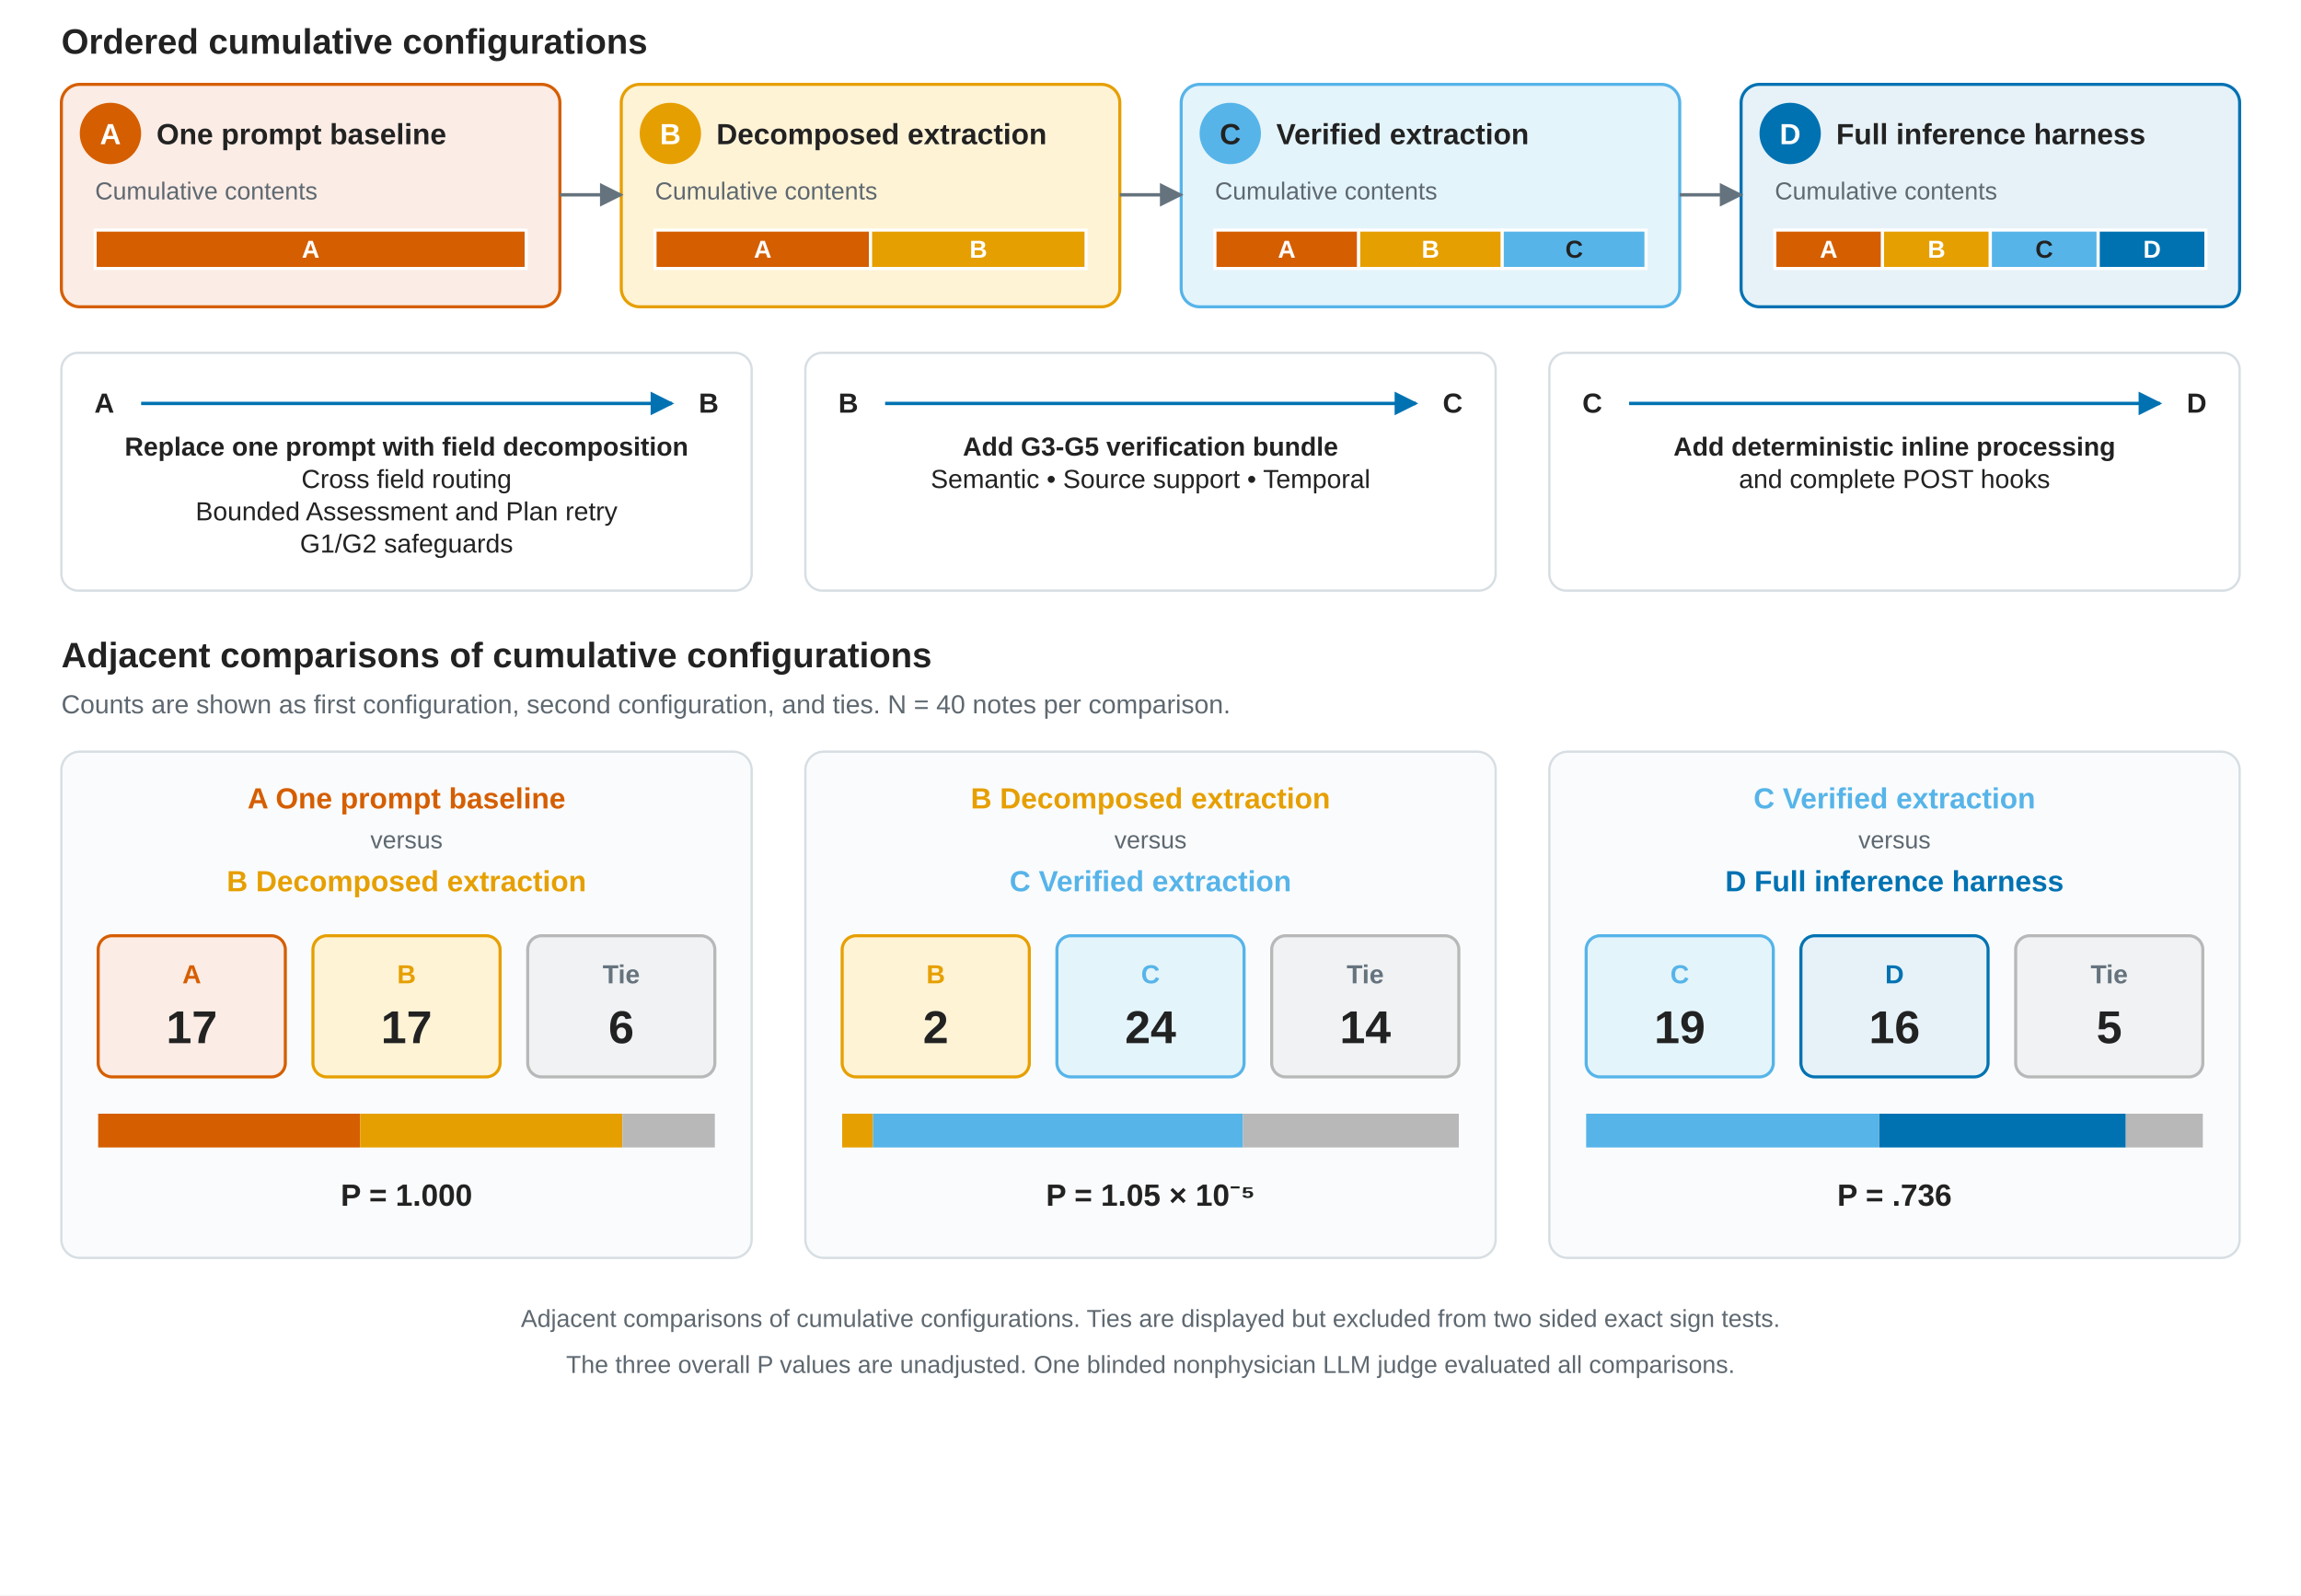
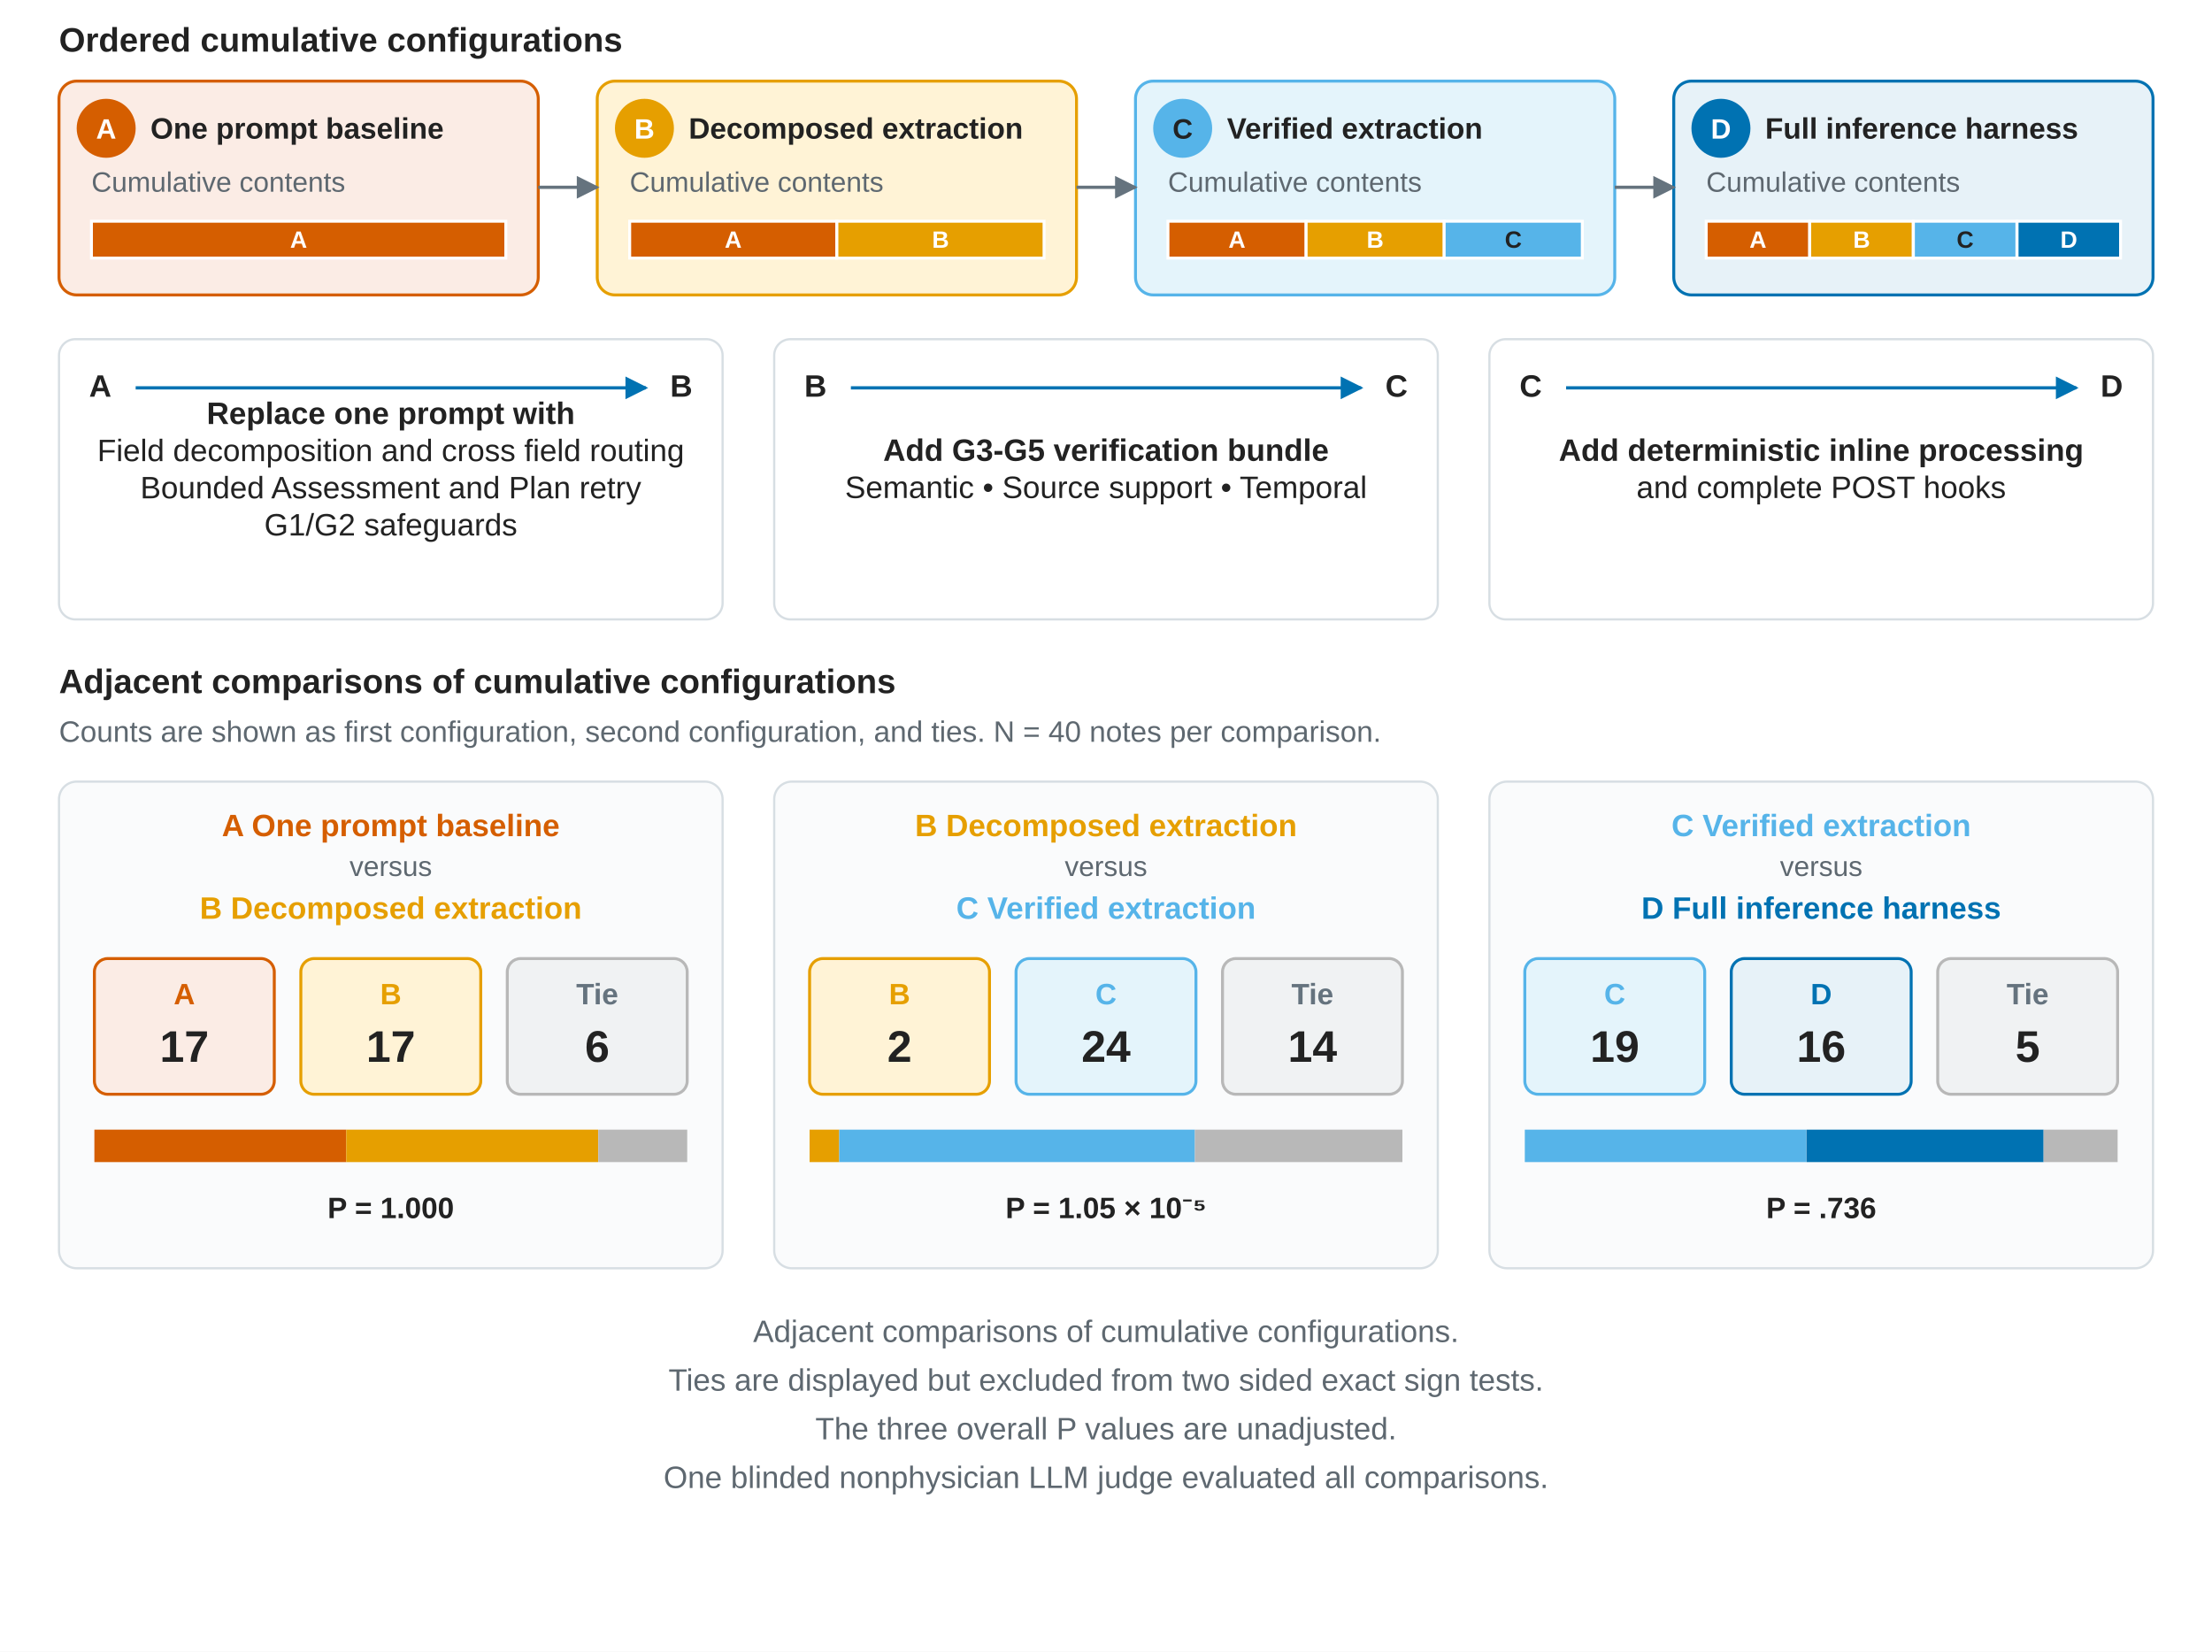
- <svg xmlns="http://www.w3.org/2000/svg" width="1500" height="1040" viewBox="0 0 1500 1040">
-   <rect x="0" y="0" width="1500" height="1040" fill="#FFFFFF" />
+ <svg xmlns="http://www.w3.org/2000/svg" width="1500" height="1120" viewBox="0 0 1500 1120">
+   <rect x="0" y="0" width="1500" height="1120" fill="#FFFFFF" />
  <defs>
    <marker id="arrow" viewBox="0 0 10 10" refX="9" refY="5" markerWidth="7" markerHeight="7" orient="auto-start-reverse">
      <path d="M0 0 L10 5 L0 10 z" fill="#65737E" />
    </marker>
    <marker id="arrow-blue" viewBox="0 0 10 10" refX="9" refY="5" markerWidth="7" markerHeight="7" orient="auto-start-reverse">
      <path d="M0 0 L10 5 L0 10 z" fill="#0072B2" />
    </marker>
    <marker id="arrow-purple" viewBox="0 0 10 10" refX="9" refY="5" markerWidth="7" markerHeight="7" orient="auto-start-reverse">
      <path d="M0 0 L10 5 L0 10 z" fill="#7A5FA8" />
    </marker>
    <marker id="arrow-green" viewBox="0 0 10 10" refX="9" refY="5" markerWidth="7" markerHeight="7" orient="auto-start-reverse">
      <path d="M0 0 L10 5 L0 10 z" fill="#009E73" />
    </marker>
    <marker id="arrow-orange" viewBox="0 0 10 10" refX="9" refY="5" markerWidth="7" markerHeight="7" orient="auto-start-reverse">
      <path d="M0 0 L10 5 L0 10 z" fill="#D55E00" />
    </marker>
  </defs>
  <g font-family="Arial, Helvetica, sans-serif" fill="#222222">
    <text x="40.0" y="35.0" text-anchor="start" font-size="23" font-weight="700" fill="#222222">Ordered cumulative configurations</text>
    <rect x="40.0" y="55.0" width="325.0" height="145.0" rx="12" fill="#FBECE5" stroke="#D55E00" stroke-width="2" />
    <circle cx="72.0" cy="87.0" r="20" fill="#D55E00" />
    <text x="72.0" y="94.0" text-anchor="middle" font-size="19" font-weight="700" fill="white">A</text>
-     <text x="102.0" y="94.0" text-anchor="start" font-size="19" font-weight="700" fill="#222222">One prompt baseline</text>
-     <text x="62.0" y="130.0" text-anchor="start" font-size="16" font-weight="400" fill="#5E6870">Cumulative contents</text>
+     <text x="102.0" y="94.0" text-anchor="start" font-size="20" font-weight="700" fill="#222222">One prompt baseline</text>
+     <text x="62.0" y="130.0" text-anchor="start" font-size="19" font-weight="400" fill="#5E6870">Cumulative contents</text>
    <rect x="62.0" y="150.0" width="281.0" height="25" fill="#D55E00" stroke="white" stroke-width="2" />
    <text x="202.5" y="168.0" text-anchor="middle" font-size="16" font-weight="700" fill="white">A</text>
    <rect x="405.0" y="55.0" width="325.0" height="145.0" rx="12" fill="#FFF3D6" stroke="#E69F00" stroke-width="2" />
    <circle cx="437.0" cy="87.0" r="20" fill="#E69F00" />
    <text x="437.0" y="94.0" text-anchor="middle" font-size="19" font-weight="700" fill="white">B</text>
-     <text x="467.0" y="94.0" text-anchor="start" font-size="19" font-weight="700" fill="#222222">Decomposed extraction</text>
-     <text x="427.0" y="130.0" text-anchor="start" font-size="16" font-weight="400" fill="#5E6870">Cumulative contents</text>
+     <text x="467.0" y="94.0" text-anchor="start" font-size="20" font-weight="700" fill="#222222">Decomposed extraction</text>
+     <text x="427.0" y="130.0" text-anchor="start" font-size="19" font-weight="400" fill="#5E6870">Cumulative contents</text>
    <rect x="427.0" y="150.0" width="140.5" height="25" fill="#D55E00" stroke="white" stroke-width="2" />
    <text x="497.2" y="168.0" text-anchor="middle" font-size="16" font-weight="700" fill="white">A</text>
    <rect x="567.5" y="150.0" width="140.5" height="25" fill="#E69F00" stroke="white" stroke-width="2" />
    <text x="637.8" y="168.0" text-anchor="middle" font-size="16" font-weight="700" fill="white">B</text>
    <line x1="365.0" y1="127.0" x2="405.0" y2="127.0" stroke="#65737E" stroke-width="2.2" marker-end="url(#arrow)" />
    <rect x="770.0" y="55.0" width="325.0" height="145.0" rx="12" fill="#E4F4FB" stroke="#56B4E9" stroke-width="2" />
    <circle cx="802.0" cy="87.0" r="20" fill="#56B4E9" />
    <text x="802.0" y="94.0" text-anchor="middle" font-size="19" font-weight="700" fill="#222222">C</text>
-     <text x="832.0" y="94.0" text-anchor="start" font-size="19" font-weight="700" fill="#222222">Verified extraction</text>
-     <text x="792.0" y="130.0" text-anchor="start" font-size="16" font-weight="400" fill="#5E6870">Cumulative contents</text>
+     <text x="832.0" y="94.0" text-anchor="start" font-size="20" font-weight="700" fill="#222222">Verified extraction</text>
+     <text x="792.0" y="130.0" text-anchor="start" font-size="19" font-weight="400" fill="#5E6870">Cumulative contents</text>
    <rect x="792.0" y="150.0" width="93.7" height="25" fill="#D55E00" stroke="white" stroke-width="2" />
    <text x="838.8" y="168.0" text-anchor="middle" font-size="16" font-weight="700" fill="white">A</text>
    <rect x="885.7" y="150.0" width="93.7" height="25" fill="#E69F00" stroke="white" stroke-width="2" />
    <text x="932.5" y="168.0" text-anchor="middle" font-size="16" font-weight="700" fill="white">B</text>
    <rect x="979.3" y="150.0" width="93.7" height="25" fill="#56B4E9" stroke="white" stroke-width="2" />
    <text x="1026.2" y="168.0" text-anchor="middle" font-size="16" font-weight="700" fill="#222222">C</text>
    <line x1="730.0" y1="127.0" x2="770.0" y2="127.0" stroke="#65737E" stroke-width="2.2" marker-end="url(#arrow)" />
    <rect x="1135.0" y="55.0" width="325.0" height="145.0" rx="12" fill="#E7F2F8" stroke="#0072B2" stroke-width="2" />
    <circle cx="1167.0" cy="87.0" r="20" fill="#0072B2" />
    <text x="1167.0" y="94.0" text-anchor="middle" font-size="19" font-weight="700" fill="white">D</text>
-     <text x="1197.0" y="94.0" text-anchor="start" font-size="19" font-weight="700" fill="#222222">Full inference harness</text>
-     <text x="1157.0" y="130.0" text-anchor="start" font-size="16" font-weight="400" fill="#5E6870">Cumulative contents</text>
+     <text x="1197.0" y="94.0" text-anchor="start" font-size="20" font-weight="700" fill="#222222">Full inference harness</text>
+     <text x="1157.0" y="130.0" text-anchor="start" font-size="19" font-weight="400" fill="#5E6870">Cumulative contents</text>
    <rect x="1157.0" y="150.0" width="70.2" height="25" fill="#D55E00" stroke="white" stroke-width="2" />
    <text x="1192.1" y="168.0" text-anchor="middle" font-size="16" font-weight="700" fill="white">A</text>
    <rect x="1227.2" y="150.0" width="70.2" height="25" fill="#E69F00" stroke="white" stroke-width="2" />
    <text x="1262.4" y="168.0" text-anchor="middle" font-size="16" font-weight="700" fill="white">B</text>
    <rect x="1297.5" y="150.0" width="70.2" height="25" fill="#56B4E9" stroke="white" stroke-width="2" />
    <text x="1332.6" y="168.0" text-anchor="middle" font-size="16" font-weight="700" fill="#222222">C</text>
    <rect x="1367.8" y="150.0" width="70.2" height="25" fill="#0072B2" stroke="white" stroke-width="2" />
    <text x="1402.9" y="168.0" text-anchor="middle" font-size="16" font-weight="700" fill="white">D</text>
    <line x1="1095.0" y1="127.0" x2="1135.0" y2="127.0" stroke="#65737E" stroke-width="2.2" marker-end="url(#arrow)" />
-     <rect x="40.0" y="230.0" width="450.0" height="155.0" rx="11" fill="white" stroke="#D7DEE3" stroke-width="1.5" />
-     <text x="68.0" y="269.0" text-anchor="middle" font-size="18" font-weight="700" fill="#222222">A</text>
-     <text x="462.0" y="269.0" text-anchor="middle" font-size="18" font-weight="700" fill="#222222">B</text>
+     <rect x="40.0" y="230.0" width="450.0" height="190.0" rx="11" fill="white" stroke="#D7DEE3" stroke-width="1.5" />
+     <text x="68.0" y="269.0" text-anchor="middle" font-size="21" font-weight="700" fill="#222222">A</text>
+     <text x="462.0" y="269.0" text-anchor="middle" font-size="21" font-weight="700" fill="#222222">B</text>
    <line x1="92.0" y1="263.0" x2="438.0" y2="263.0" stroke="#0072B2" stroke-width="2.2" marker-end="url(#arrow-blue)" />
-     <text x="265.0" y="297.0" text-anchor="middle" font-size="17" font-weight="700" fill="#222222">Replace one prompt with field decomposition</text>
-     <text x="265.0" y="318.1" text-anchor="middle" font-size="17" font-weight="400" fill="#222222">Cross field routing</text>
-     <text x="265.0" y="339.2" text-anchor="middle" font-size="17" font-weight="400" fill="#222222">Bounded Assessment and Plan retry</text>
-     <text x="265.0" y="360.2" text-anchor="middle" font-size="17" font-weight="400" fill="#222222">G1/G2 safeguards</text>
-     <rect x="525.0" y="230.0" width="450.0" height="155.0" rx="11" fill="white" stroke="#D7DEE3" stroke-width="1.5" />
-     <text x="553.0" y="269.0" text-anchor="middle" font-size="18" font-weight="700" fill="#222222">B</text>
-     <text x="947.0" y="269.0" text-anchor="middle" font-size="18" font-weight="700" fill="#222222">C</text>
+     <text x="265.0" y="287.5" text-anchor="middle" font-size="21" font-weight="700" fill="#222222">Replace one prompt with</text>
+     <text x="265.0" y="312.7" text-anchor="middle" font-size="21" font-weight="400" fill="#222222">Field decomposition and cross field routing</text>
+     <text x="265.0" y="337.9" text-anchor="middle" font-size="21" font-weight="400" fill="#222222">Bounded Assessment and Plan retry</text>
+     <text x="265.0" y="363.1" text-anchor="middle" font-size="21" font-weight="400" fill="#222222">G1/G2 safeguards</text>
+     <rect x="525.0" y="230.0" width="450.0" height="190.0" rx="11" fill="white" stroke="#D7DEE3" stroke-width="1.5" />
+     <text x="553.0" y="269.0" text-anchor="middle" font-size="21" font-weight="700" fill="#222222">B</text>
+     <text x="947.0" y="269.0" text-anchor="middle" font-size="21" font-weight="700" fill="#222222">C</text>
    <line x1="577.0" y1="263.0" x2="923.0" y2="263.0" stroke="#0072B2" stroke-width="2.2" marker-end="url(#arrow-blue)" />
-     <text x="750.0" y="297.0" text-anchor="middle" font-size="17" font-weight="700" fill="#222222">Add G3-G5 verification bundle</text>
-     <text x="750.0" y="318.1" text-anchor="middle" font-size="17" font-weight="400" fill="#222222">Semantic   •   Source support   •   Temporal</text>
-     <rect x="1010.0" y="230.0" width="450.0" height="155.0" rx="11" fill="white" stroke="#D7DEE3" stroke-width="1.5" />
-     <text x="1038.0" y="269.0" text-anchor="middle" font-size="18" font-weight="700" fill="#222222">C</text>
-     <text x="1432.0" y="269.0" text-anchor="middle" font-size="18" font-weight="700" fill="#222222">D</text>
+     <text x="750.0" y="312.5" text-anchor="middle" font-size="21" font-weight="700" fill="#222222">Add G3-G5 verification bundle</text>
+     <text x="750.0" y="337.7" text-anchor="middle" font-size="21" font-weight="400" fill="#222222">Semantic   •   Source support   •   Temporal</text>
+     <rect x="1010.0" y="230.0" width="450.0" height="190.0" rx="11" fill="white" stroke="#D7DEE3" stroke-width="1.5" />
+     <text x="1038.0" y="269.0" text-anchor="middle" font-size="21" font-weight="700" fill="#222222">C</text>
+     <text x="1432.0" y="269.0" text-anchor="middle" font-size="21" font-weight="700" fill="#222222">D</text>
    <line x1="1062.0" y1="263.0" x2="1408.0" y2="263.0" stroke="#0072B2" stroke-width="2.2" marker-end="url(#arrow-blue)" />
-     <text x="1235.0" y="297.0" text-anchor="middle" font-size="17" font-weight="700" fill="#222222">Add deterministic inline processing</text>
-     <text x="1235.0" y="318.1" text-anchor="middle" font-size="17" font-weight="400" fill="#222222">and complete POST hooks</text>
-     <text x="40.0" y="435.0" text-anchor="start" font-size="23" font-weight="700" fill="#222222">Adjacent comparisons of cumulative configurations</text>
-     <text x="40.0" y="465.0" text-anchor="start" font-size="17" font-weight="400" fill="#5E6870">Counts are shown as first configuration, second configuration, and ties. N = 40 notes per comparison.</text>
-     <rect x="40.0" y="490.0" width="450.0" height="330.0" rx="12" fill="#FAFBFC" stroke="#D7DEE3" stroke-width="1.5" />
-     <text x="265.0" y="527.0" text-anchor="middle" font-size="19" font-weight="700" fill="#D55E00">A  One prompt baseline</text>
-     <text x="265.0" y="553.0" text-anchor="middle" font-size="16" font-weight="400" fill="#5E6870">versus</text>
-     <text x="265.0" y="581.0" text-anchor="middle" font-size="19" font-weight="700" fill="#E69F00">B  Decomposed extraction</text>
-     <rect x="64.0" y="610.0" width="122.0" height="92.0" rx="9" fill="#FBECE5" stroke="#D55E00" stroke-width="2" />
-     <text x="125.0" y="641.0" text-anchor="middle" font-size="17" font-weight="700" fill="#D55E00">A</text>
-     <text x="125.0" y="680.0" text-anchor="middle" font-size="30" font-weight="700" fill="#222222">17</text>
-     <rect x="204.0" y="610.0" width="122.0" height="92.0" rx="9" fill="#FFF3D6" stroke="#E69F00" stroke-width="2" />
-     <text x="265.0" y="641.0" text-anchor="middle" font-size="17" font-weight="700" fill="#E69F00">B</text>
-     <text x="265.0" y="680.0" text-anchor="middle" font-size="30" font-weight="700" fill="#222222">17</text>
-     <rect x="344.0" y="610.0" width="122.0" height="92.0" rx="9" fill="#F0F2F3" stroke="#B8B8B8" stroke-width="2" />
-     <text x="405.0" y="641.0" text-anchor="middle" font-size="17" font-weight="700" fill="#65737E">Tie</text>
-     <text x="405.0" y="680.0" text-anchor="middle" font-size="30" font-weight="700" fill="#222222">6</text>
-     <rect x="64.0" y="726.0" width="170.8" height="22" fill="#D55E00" />
-     <rect x="234.8" y="726.0" width="170.8" height="22" fill="#E69F00" />
-     <rect x="405.7" y="726.0" width="60.3" height="22" fill="#B8B8B8" />
-     <text x="265.0" y="786.0" text-anchor="middle" font-size="20" font-weight="700" fill="#222222">P = 1.000</text>
-     <rect x="525.0" y="490.0" width="450.0" height="330.0" rx="12" fill="#FAFBFC" stroke="#D7DEE3" stroke-width="1.5" />
-     <text x="750.0" y="527.0" text-anchor="middle" font-size="19" font-weight="700" fill="#E69F00">B  Decomposed extraction</text>
-     <text x="750.0" y="553.0" text-anchor="middle" font-size="16" font-weight="400" fill="#5E6870">versus</text>
-     <text x="750.0" y="581.0" text-anchor="middle" font-size="19" font-weight="700" fill="#56B4E9">C  Verified extraction</text>
-     <rect x="549.0" y="610.0" width="122.0" height="92.0" rx="9" fill="#FFF3D6" stroke="#E69F00" stroke-width="2" />
-     <text x="610.0" y="641.0" text-anchor="middle" font-size="17" font-weight="700" fill="#E69F00">B</text>
-     <text x="610.0" y="680.0" text-anchor="middle" font-size="30" font-weight="700" fill="#222222">2</text>
-     <rect x="689.0" y="610.0" width="122.0" height="92.0" rx="9" fill="#E4F4FB" stroke="#56B4E9" stroke-width="2" />
-     <text x="750.0" y="641.0" text-anchor="middle" font-size="17" font-weight="700" fill="#56B4E9">C</text>
-     <text x="750.0" y="680.0" text-anchor="middle" font-size="30" font-weight="700" fill="#222222">24</text>
-     <rect x="829.0" y="610.0" width="122.0" height="92.0" rx="9" fill="#F0F2F3" stroke="#B8B8B8" stroke-width="2" />
-     <text x="890.0" y="641.0" text-anchor="middle" font-size="17" font-weight="700" fill="#65737E">Tie</text>
-     <text x="890.0" y="680.0" text-anchor="middle" font-size="30" font-weight="700" fill="#222222">14</text>
-     <rect x="549.0" y="726.0" width="20.1" height="22" fill="#E69F00" />
-     <rect x="569.1" y="726.0" width="241.2" height="22" fill="#56B4E9" />
-     <rect x="810.3" y="726.0" width="140.7" height="22" fill="#B8B8B8" />
-     <text x="750.0" y="786.0" text-anchor="middle" font-size="20" font-weight="700" fill="#222222">P = 1.05 × 10⁻⁵</text>
-     <rect x="1010.0" y="490.0" width="450.0" height="330.0" rx="12" fill="#FAFBFC" stroke="#D7DEE3" stroke-width="1.5" />
-     <text x="1235.0" y="527.0" text-anchor="middle" font-size="19" font-weight="700" fill="#56B4E9">C  Verified extraction</text>
-     <text x="1235.0" y="553.0" text-anchor="middle" font-size="16" font-weight="400" fill="#5E6870">versus</text>
-     <text x="1235.0" y="581.0" text-anchor="middle" font-size="19" font-weight="700" fill="#0072B2">D  Full inference harness</text>
-     <rect x="1034.0" y="610.0" width="122.0" height="92.0" rx="9" fill="#E4F4FB" stroke="#56B4E9" stroke-width="2" />
-     <text x="1095.0" y="641.0" text-anchor="middle" font-size="17" font-weight="700" fill="#56B4E9">C</text>
-     <text x="1095.0" y="680.0" text-anchor="middle" font-size="30" font-weight="700" fill="#222222">19</text>
-     <rect x="1174.0" y="610.0" width="122.0" height="92.0" rx="9" fill="#E7F2F8" stroke="#0072B2" stroke-width="2" />
-     <text x="1235.0" y="641.0" text-anchor="middle" font-size="17" font-weight="700" fill="#0072B2">D</text>
-     <text x="1235.0" y="680.0" text-anchor="middle" font-size="30" font-weight="700" fill="#222222">16</text>
-     <rect x="1314.0" y="610.0" width="122.0" height="92.0" rx="9" fill="#F0F2F3" stroke="#B8B8B8" stroke-width="2" />
-     <text x="1375.0" y="641.0" text-anchor="middle" font-size="17" font-weight="700" fill="#65737E">Tie</text>
-     <text x="1375.0" y="680.0" text-anchor="middle" font-size="30" font-weight="700" fill="#222222">5</text>
-     <rect x="1034.0" y="726.0" width="190.9" height="22" fill="#56B4E9" />
-     <rect x="1225.0" y="726.0" width="160.8" height="22" fill="#0072B2" />
-     <rect x="1385.8" y="726.0" width="50.2" height="22" fill="#B8B8B8" />
-     <text x="1235.0" y="786.0" text-anchor="middle" font-size="20" font-weight="700" fill="#222222">P = .736</text>
-     <text x="750.0" y="865.0" text-anchor="middle" font-size="16" font-weight="400" fill="#5E6870">Adjacent comparisons of cumulative configurations. Ties are displayed but excluded from two sided exact sign tests.</text>
-     <text x="750.0" y="895.0" text-anchor="middle" font-size="16" font-weight="400" fill="#5E6870">The three overall P values are unadjusted. One blinded nonphysician LLM judge evaluated all comparisons.</text>
+     <text x="1235.0" y="312.5" text-anchor="middle" font-size="21" font-weight="700" fill="#222222">Add deterministic inline processing</text>
+     <text x="1235.0" y="337.7" text-anchor="middle" font-size="21" font-weight="400" fill="#222222">and complete POST hooks</text>
+     <text x="40.0" y="470.0" text-anchor="start" font-size="23" font-weight="700" fill="#222222">Adjacent comparisons of cumulative configurations</text>
+     <text x="40.0" y="503.0" text-anchor="start" font-size="20" font-weight="400" fill="#5E6870">Counts are shown as first configuration, second configuration, and ties. N = 40 notes per comparison.</text>
+     <rect x="40.0" y="530.0" width="450.0" height="330.0" rx="12" fill="#FAFBFC" stroke="#D7DEE3" stroke-width="1.5" />
+     <text x="265.0" y="567.0" text-anchor="middle" font-size="21" font-weight="700" fill="#D55E00">A  One prompt baseline</text>
+     <text x="265.0" y="594.0" text-anchor="middle" font-size="19" font-weight="400" fill="#5E6870">versus</text>
+     <text x="265.0" y="623.0" text-anchor="middle" font-size="21" font-weight="700" fill="#E69F00">B  Decomposed extraction</text>
+     <rect x="64.0" y="650.0" width="122.0" height="92.0" rx="9" fill="#FBECE5" stroke="#D55E00" stroke-width="2" />
+     <text x="125.0" y="681.0" text-anchor="middle" font-size="20" font-weight="700" fill="#D55E00">A</text>
+     <text x="125.0" y="720.0" text-anchor="middle" font-size="30" font-weight="700" fill="#222222">17</text>
+     <rect x="204.0" y="650.0" width="122.0" height="92.0" rx="9" fill="#FFF3D6" stroke="#E69F00" stroke-width="2" />
+     <text x="265.0" y="681.0" text-anchor="middle" font-size="20" font-weight="700" fill="#E69F00">B</text>
+     <text x="265.0" y="720.0" text-anchor="middle" font-size="30" font-weight="700" fill="#222222">17</text>
+     <rect x="344.0" y="650.0" width="122.0" height="92.0" rx="9" fill="#F0F2F3" stroke="#B8B8B8" stroke-width="2" />
+     <text x="405.0" y="681.0" text-anchor="middle" font-size="20" font-weight="700" fill="#65737E">Tie</text>
+     <text x="405.0" y="720.0" text-anchor="middle" font-size="30" font-weight="700" fill="#222222">6</text>
+     <rect x="64.0" y="766.0" width="170.8" height="22" fill="#D55E00" />
+     <rect x="234.8" y="766.0" width="170.8" height="22" fill="#E69F00" />
+     <rect x="405.7" y="766.0" width="60.3" height="22" fill="#B8B8B8" />
+     <text x="265.0" y="826.0" text-anchor="middle" font-size="20" font-weight="700" fill="#222222">P = 1.000</text>
+     <rect x="525.0" y="530.0" width="450.0" height="330.0" rx="12" fill="#FAFBFC" stroke="#D7DEE3" stroke-width="1.5" />
+     <text x="750.0" y="567.0" text-anchor="middle" font-size="21" font-weight="700" fill="#E69F00">B  Decomposed extraction</text>
+     <text x="750.0" y="594.0" text-anchor="middle" font-size="19" font-weight="400" fill="#5E6870">versus</text>
+     <text x="750.0" y="623.0" text-anchor="middle" font-size="21" font-weight="700" fill="#56B4E9">C  Verified extraction</text>
+     <rect x="549.0" y="650.0" width="122.0" height="92.0" rx="9" fill="#FFF3D6" stroke="#E69F00" stroke-width="2" />
+     <text x="610.0" y="681.0" text-anchor="middle" font-size="20" font-weight="700" fill="#E69F00">B</text>
+     <text x="610.0" y="720.0" text-anchor="middle" font-size="30" font-weight="700" fill="#222222">2</text>
+     <rect x="689.0" y="650.0" width="122.0" height="92.0" rx="9" fill="#E4F4FB" stroke="#56B4E9" stroke-width="2" />
+     <text x="750.0" y="681.0" text-anchor="middle" font-size="20" font-weight="700" fill="#56B4E9">C</text>
+     <text x="750.0" y="720.0" text-anchor="middle" font-size="30" font-weight="700" fill="#222222">24</text>
+     <rect x="829.0" y="650.0" width="122.0" height="92.0" rx="9" fill="#F0F2F3" stroke="#B8B8B8" stroke-width="2" />
+     <text x="890.0" y="681.0" text-anchor="middle" font-size="20" font-weight="700" fill="#65737E">Tie</text>
+     <text x="890.0" y="720.0" text-anchor="middle" font-size="30" font-weight="700" fill="#222222">14</text>
+     <rect x="549.0" y="766.0" width="20.1" height="22" fill="#E69F00" />
+     <rect x="569.1" y="766.0" width="241.2" height="22" fill="#56B4E9" />
+     <rect x="810.3" y="766.0" width="140.7" height="22" fill="#B8B8B8" />
+     <text x="750.0" y="826.0" text-anchor="middle" font-size="20" font-weight="700" fill="#222222">P = 1.05 × 10⁻⁵</text>
+     <rect x="1010.0" y="530.0" width="450.0" height="330.0" rx="12" fill="#FAFBFC" stroke="#D7DEE3" stroke-width="1.5" />
+     <text x="1235.0" y="567.0" text-anchor="middle" font-size="21" font-weight="700" fill="#56B4E9">C  Verified extraction</text>
+     <text x="1235.0" y="594.0" text-anchor="middle" font-size="19" font-weight="400" fill="#5E6870">versus</text>
+     <text x="1235.0" y="623.0" text-anchor="middle" font-size="21" font-weight="700" fill="#0072B2">D  Full inference harness</text>
+     <rect x="1034.0" y="650.0" width="122.0" height="92.0" rx="9" fill="#E4F4FB" stroke="#56B4E9" stroke-width="2" />
+     <text x="1095.0" y="681.0" text-anchor="middle" font-size="20" font-weight="700" fill="#56B4E9">C</text>
+     <text x="1095.0" y="720.0" text-anchor="middle" font-size="30" font-weight="700" fill="#222222">19</text>
+     <rect x="1174.0" y="650.0" width="122.0" height="92.0" rx="9" fill="#E7F2F8" stroke="#0072B2" stroke-width="2" />
+     <text x="1235.0" y="681.0" text-anchor="middle" font-size="20" font-weight="700" fill="#0072B2">D</text>
+     <text x="1235.0" y="720.0" text-anchor="middle" font-size="30" font-weight="700" fill="#222222">16</text>
+     <rect x="1314.0" y="650.0" width="122.0" height="92.0" rx="9" fill="#F0F2F3" stroke="#B8B8B8" stroke-width="2" />
+     <text x="1375.0" y="681.0" text-anchor="middle" font-size="20" font-weight="700" fill="#65737E">Tie</text>
+     <text x="1375.0" y="720.0" text-anchor="middle" font-size="30" font-weight="700" fill="#222222">5</text>
+     <rect x="1034.0" y="766.0" width="190.9" height="22" fill="#56B4E9" />
+     <rect x="1225.0" y="766.0" width="160.8" height="22" fill="#0072B2" />
+     <rect x="1385.8" y="766.0" width="50.2" height="22" fill="#B8B8B8" />
+     <text x="1235.0" y="826.0" text-anchor="middle" font-size="20" font-weight="700" fill="#222222">P = .736</text>
+     <text x="750.0" y="910.0" text-anchor="middle" font-size="21" font-weight="400" fill="#5E6870">Adjacent comparisons of cumulative configurations.</text>
+     <text x="750.0" y="943.0" text-anchor="middle" font-size="21" font-weight="400" fill="#5E6870">Ties are displayed but excluded from two sided exact sign tests.</text>
+     <text x="750.0" y="976.0" text-anchor="middle" font-size="21" font-weight="400" fill="#5E6870">The three overall P values are unadjusted.</text>
+     <text x="750.0" y="1009.0" text-anchor="middle" font-size="21" font-weight="400" fill="#5E6870">One blinded nonphysician LLM judge evaluated all comparisons.</text>
  </g>
</svg>
